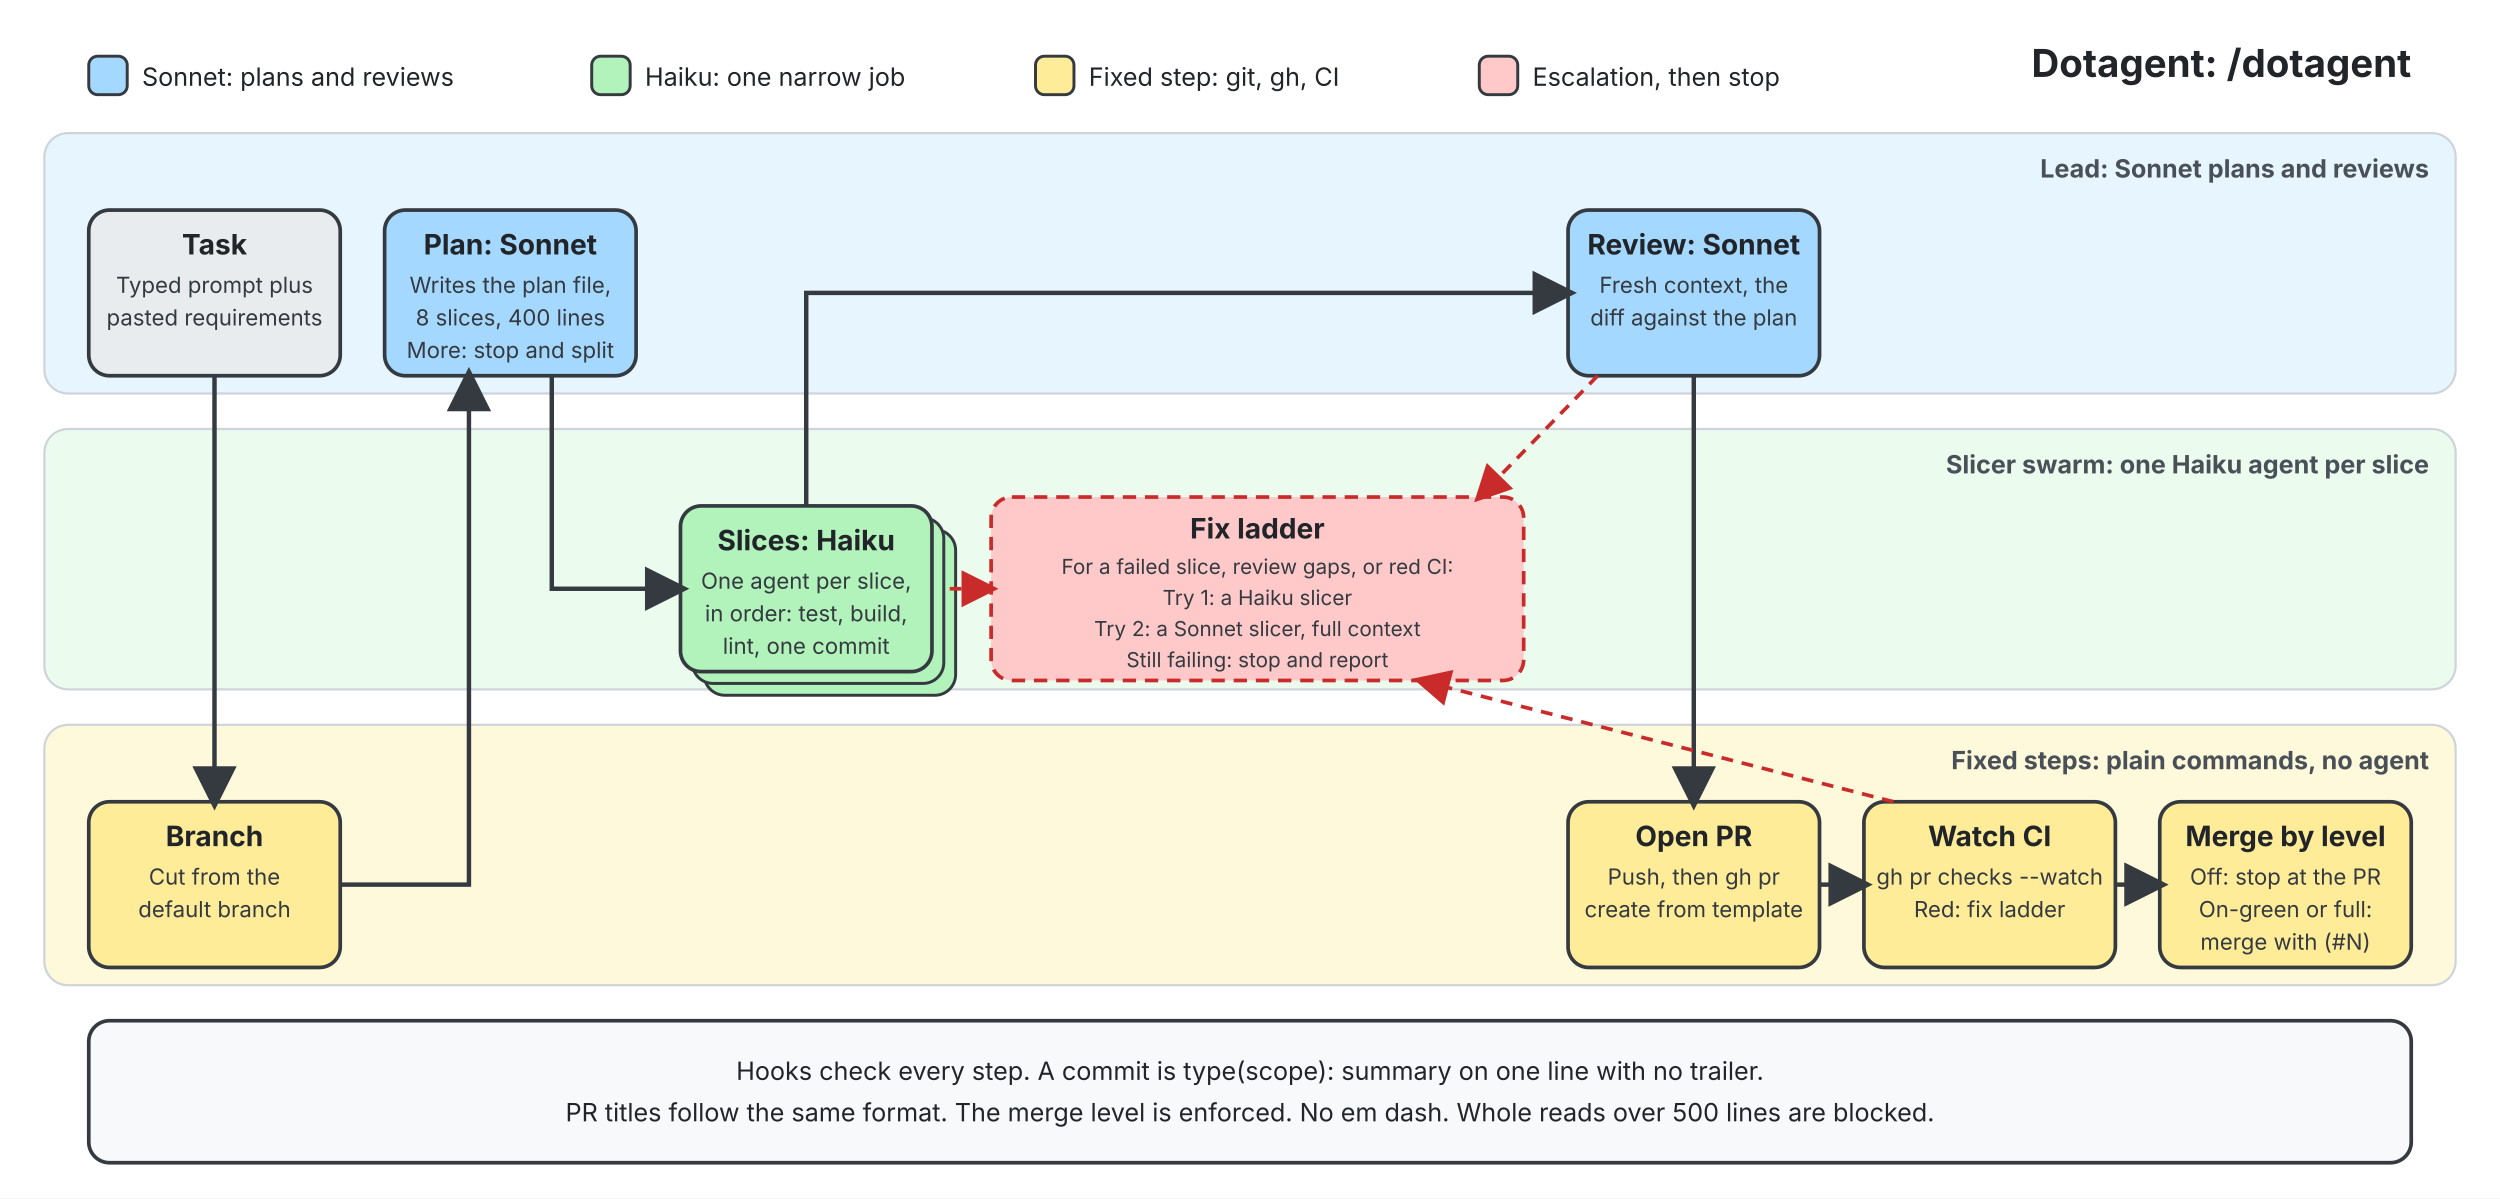
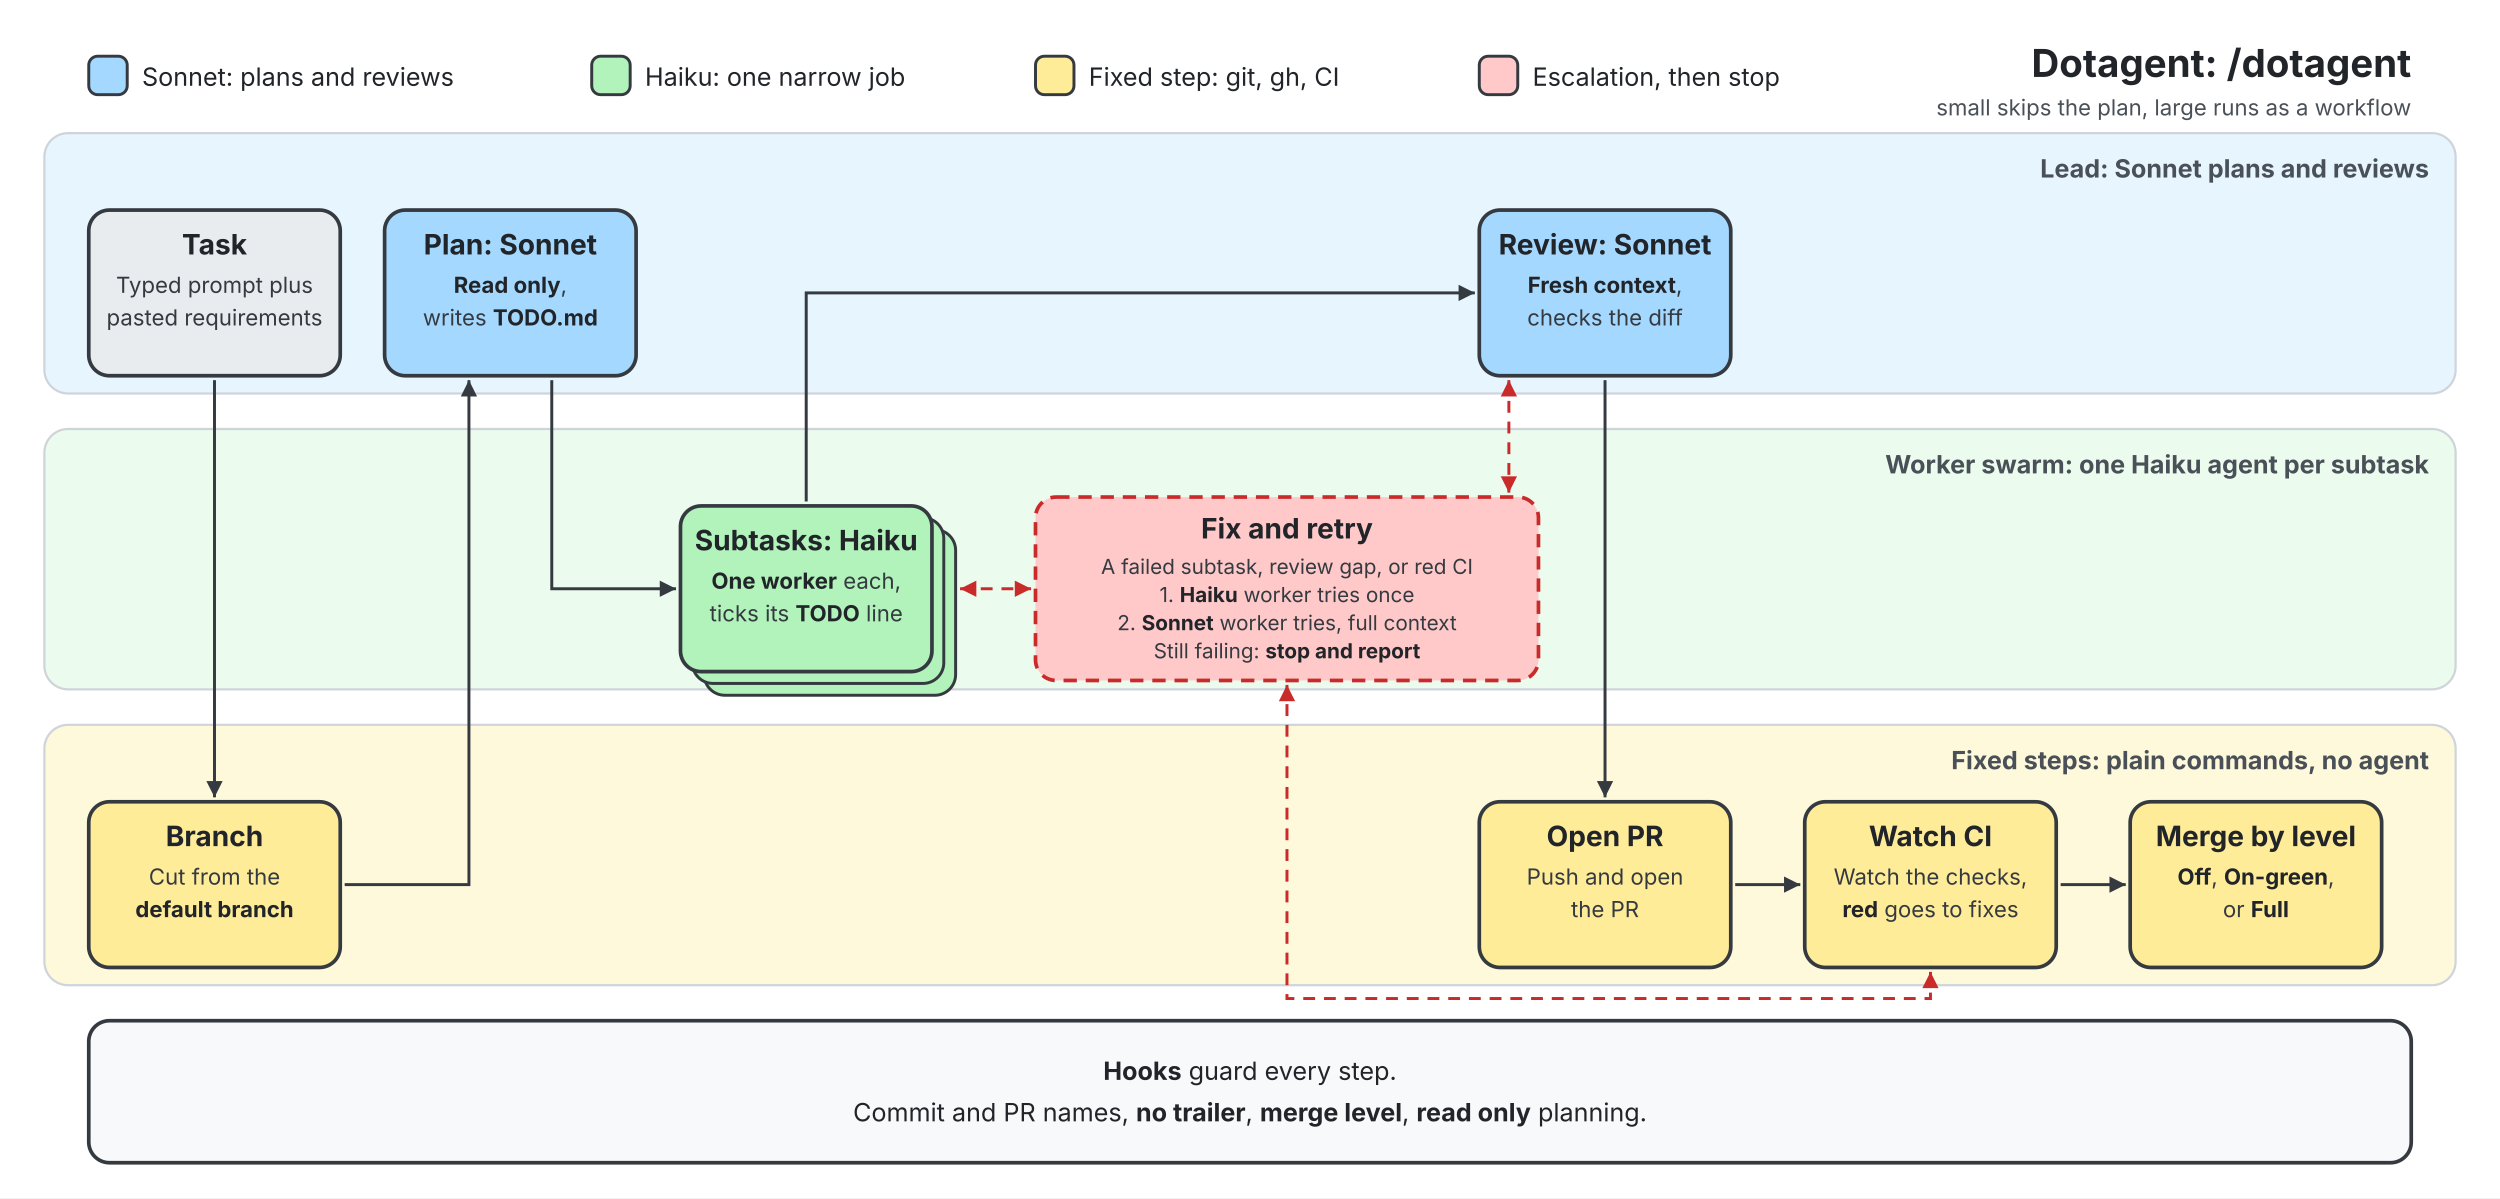
<svg xmlns="http://www.w3.org/2000/svg" viewBox="0 0 1690 810" width="1690" height="810" font-family="Inter, -apple-system, Helvetica Neue, Helvetica, Arial, sans-serif">
  <defs>
-     <marker id="a" markerWidth="10" markerHeight="10" refX="8" refY="5" orient="auto">
+     <marker id="a" viewBox="0 0 10 10" markerUnits="userSpaceOnUse" markerWidth="11" markerHeight="11" refX="10" refY="5" orient="auto-start-reverse">
      <path d="M0,0 L10,5 L0,10 z" fill="#343a40" />
    </marker>
-     <marker id="r" markerWidth="10" markerHeight="10" refX="8" refY="5" orient="auto">
+     <marker id="r" viewBox="0 0 10 10" markerUnits="userSpaceOnUse" markerWidth="11" markerHeight="11" refX="10" refY="5" orient="auto-start-reverse">
      <path d="M0,0 L10,5 L0,10 z" fill="#c92a2a" />
    </marker>
  </defs>
  <rect width="1690" height="810" fill="#ffffff" />
  <text x="1630" y="52" text-anchor="end" font-size="26" font-weight="700" fill="#212529">Dotagent: /dotagent</text>
+   <text x="1630" y="78" text-anchor="end" font-size="15" fill="#495057">small skips the plan, large runs as a workflow</text>
  <rect x="60" y="38" width="26" height="26" rx="6" fill="#a5d8ff" stroke="#343a40" stroke-width="2" />
  <text x="96" y="58" font-size="17" fill="#212529">Sonnet: plans and reviews</text>
  <rect x="400" y="38" width="26" height="26" rx="6" fill="#b2f2bb" stroke="#343a40" stroke-width="2" />
  <text x="436" y="58" font-size="17" fill="#212529">Haiku: one narrow job</text>
  <rect x="700" y="38" width="26" height="26" rx="6" fill="#ffec99" stroke="#343a40" stroke-width="2" />
  <text x="736" y="58" font-size="17" fill="#212529">Fixed step: git, gh, CI</text>
  <rect x="1000" y="38" width="26" height="26" rx="6" fill="#ffc9c9" stroke="#343a40" stroke-width="2" />
  <text x="1036" y="58" font-size="17" fill="#212529">Escalation, then stop</text>
  <rect x="30" y="90" width="1630" height="176" rx="16" fill="#e7f5ff" stroke="#ced4da" stroke-width="1.5" />
  <text x="1642" y="120" text-anchor="end" font-size="17" font-weight="700" fill="#495057">Lead: Sonnet plans and reviews</text>
  <rect x="30" y="290" width="1630" height="176" rx="16" fill="#ebfbee" stroke="#ced4da" stroke-width="1.5" />
-   <text x="1642" y="320" text-anchor="end" font-size="17" font-weight="700" fill="#495057">Slicer swarm: one Haiku agent per slice</text>
+   <text x="1642" y="320" text-anchor="end" font-size="17" font-weight="700" fill="#495057">Worker swarm: one Haiku agent per subtask</text>
  <rect x="30" y="490" width="1630" height="176" rx="16" fill="#fff9db" stroke="#ced4da" stroke-width="1.5" />
  <text x="1642" y="520" text-anchor="end" font-size="17" font-weight="700" fill="#495057">Fixed steps: plain commands, no agent</text>
  <rect x="476" y="358" width="170" height="112" rx="14" fill="#b2f2bb" stroke="#343a40" stroke-width="2" />
  <rect x="468" y="350" width="170" height="112" rx="14" fill="#b2f2bb" stroke="#343a40" stroke-width="2" />
  <rect x="60" y="142" width="170" height="112" rx="14" fill="#e9ecef" stroke="#343a40" stroke-width="2.5" />
  <text x="145" y="172" text-anchor="middle" font-size="19" font-weight="700" fill="#212529">Task</text>
  <text x="145" y="198" text-anchor="middle" font-size="15" fill="#343a40">Typed prompt plus</text>
  <text x="145" y="220" text-anchor="middle" font-size="15" fill="#343a40">pasted requirements</text>
  <rect x="260" y="142" width="170" height="112" rx="14" fill="#a5d8ff" stroke="#343a40" stroke-width="2.5" />
  <text x="345" y="172" text-anchor="middle" font-size="19" font-weight="700" fill="#212529">Plan: Sonnet</text>
-   <text x="345" y="198" text-anchor="middle" font-size="15" fill="#343a40">Writes the plan file,</text>
-   <text x="345" y="220" text-anchor="middle" font-size="15" fill="#343a40">8 slices, 400 lines</text>
-   <text x="345" y="242" text-anchor="middle" font-size="15" fill="#343a40">More: stop and split</text>
-   <rect x="1060" y="142" width="170" height="112" rx="14" fill="#a5d8ff" stroke="#343a40" stroke-width="2.5" />
-   <text x="1145" y="172" text-anchor="middle" font-size="19" font-weight="700" fill="#212529">Review: Sonnet</text>
-   <text x="1145" y="198" text-anchor="middle" font-size="15" fill="#343a40">Fresh context, the</text>
-   <text x="1145" y="220" text-anchor="middle" font-size="15" fill="#343a40">diff against the plan</text>
+   <text x="345" y="198" text-anchor="middle" font-size="15" fill="#343a40">
+     <tspan font-weight="700" fill="#212529">Read only</tspan>,</text>
+   <text x="345" y="220" text-anchor="middle" font-size="15" fill="#343a40">writes <tspan font-weight="700" fill="#212529">TODO.md</tspan>
+   </text>
+   <rect x="1000" y="142" width="170" height="112" rx="14" fill="#a5d8ff" stroke="#343a40" stroke-width="2.5" />
+   <text x="1085" y="172" text-anchor="middle" font-size="19" font-weight="700" fill="#212529">Review: Sonnet</text>
+   <text x="1085" y="198" text-anchor="middle" font-size="15" fill="#343a40">
+     <tspan font-weight="700" fill="#212529">Fresh context</tspan>,</text>
+   <text x="1085" y="220" text-anchor="middle" font-size="15" fill="#343a40">checks the diff</text>
  <rect x="460" y="342" width="170" height="112" rx="14" fill="#b2f2bb" stroke="#343a40" stroke-width="2.5" />
-   <text x="545" y="372" text-anchor="middle" font-size="19" font-weight="700" fill="#212529">Slices: Haiku</text>
-   <text x="545" y="398" text-anchor="middle" font-size="15" fill="#343a40">One agent per slice,</text>
-   <text x="545" y="420" text-anchor="middle" font-size="15" fill="#343a40">in order: test, build,</text>
-   <text x="545" y="442" text-anchor="middle" font-size="15" fill="#343a40">lint, one commit</text>
+   <text x="545" y="372" text-anchor="middle" font-size="19" font-weight="700" fill="#212529">Subtasks: Haiku</text>
+   <text x="545" y="398" text-anchor="middle" font-size="15" fill="#343a40">
+     <tspan font-weight="700" fill="#212529">One worker</tspan> each,</text>
+   <text x="545" y="420" text-anchor="middle" font-size="15" fill="#343a40">ticks its <tspan font-weight="700" fill="#212529">TODO</tspan> line</text>
  <rect x="60" y="542" width="170" height="112" rx="14" fill="#ffec99" stroke="#343a40" stroke-width="2.5" />
  <text x="145" y="572" text-anchor="middle" font-size="19" font-weight="700" fill="#212529">Branch</text>
  <text x="145" y="598" text-anchor="middle" font-size="15" fill="#343a40">Cut from the</text>
-   <text x="145" y="620" text-anchor="middle" font-size="15" fill="#343a40">default branch</text>
-   <rect x="1060" y="542" width="170" height="112" rx="14" fill="#ffec99" stroke="#343a40" stroke-width="2.5" />
-   <text x="1145" y="572" text-anchor="middle" font-size="19" font-weight="700" fill="#212529">Open PR</text>
-   <text x="1145" y="598" text-anchor="middle" font-size="15" fill="#343a40">Push, then gh pr</text>
-   <text x="1145" y="620" text-anchor="middle" font-size="15" fill="#343a40">create from template</text>
-   <rect x="1260" y="542" width="170" height="112" rx="14" fill="#ffec99" stroke="#343a40" stroke-width="2.5" />
-   <text x="1345" y="572" text-anchor="middle" font-size="19" font-weight="700" fill="#212529">Watch CI</text>
-   <text x="1345" y="598" text-anchor="middle" font-size="15" fill="#343a40">gh pr checks --watch</text>
-   <text x="1345" y="620" text-anchor="middle" font-size="15" fill="#343a40">Red: fix ladder</text>
-   <rect x="1460" y="542" width="170" height="112" rx="14" fill="#ffec99" stroke="#343a40" stroke-width="2.5" />
-   <text x="1545" y="572" text-anchor="middle" font-size="19" font-weight="700" fill="#212529">Merge by level</text>
-   <text x="1545" y="598" text-anchor="middle" font-size="15" fill="#343a40">Off: stop at the PR</text>
-   <text x="1545" y="620" text-anchor="middle" font-size="15" fill="#343a40">On-green or full:</text>
-   <text x="1545" y="642" text-anchor="middle" font-size="15" fill="#343a40">merge with (#N)</text>
-   <polyline points="145,254 145,542" fill="none" stroke="#343a40" stroke-width="3" marker-end="url(#a)" />
-   <polyline points="230,598 317,598 317,254" fill="none" stroke="#343a40" stroke-width="3" marker-end="url(#a)" />
-   <polyline points="373,254 373,398 460,398" fill="none" stroke="#343a40" stroke-width="3" marker-end="url(#a)" />
-   <polyline points="545,342 545,198 1060,198" fill="none" stroke="#343a40" stroke-width="3" marker-end="url(#a)" />
-   <polyline points="1145,254 1145,542" fill="none" stroke="#343a40" stroke-width="3" marker-end="url(#a)" />
-   <polyline points="1230,598 1260,598" fill="none" stroke="#343a40" stroke-width="3" marker-end="url(#a)" />
-   <polyline points="1430,598 1460,598" fill="none" stroke="#343a40" stroke-width="3" marker-end="url(#a)" />
-   <rect x="670" y="336" width="360" height="124" rx="14" fill="#ffc9c9" stroke="#c92a2a" stroke-width="2.5" stroke-dasharray="9 6" />
-   <text x="850" y="364" text-anchor="middle" font-size="19" font-weight="700" fill="#212529">Fix ladder</text>
-   <text x="850" y="388" text-anchor="middle" font-size="14" fill="#343a40">For a failed slice, review gaps, or red CI:</text>
-   <text x="850" y="409" text-anchor="middle" font-size="14" fill="#343a40">Try 1: a Haiku slicer</text>
-   <text x="850" y="430" text-anchor="middle" font-size="14" fill="#343a40">Try 2: a Sonnet slicer, full context</text>
-   <text x="850" y="451" text-anchor="middle" font-size="14" fill="#343a40">Still failing: stop and report</text>
-   <polyline points="642,398 670,398" fill="none" stroke="#c92a2a" stroke-width="2.5" stroke-dasharray="8 6" marker-end="url(#r)" />
-   <polyline points="1080,254 1000,336" fill="none" stroke="#c92a2a" stroke-width="2.5" stroke-dasharray="8 6" marker-end="url(#r)" />
-   <polyline points="1280,542 960,460" fill="none" stroke="#c92a2a" stroke-width="2.5" stroke-dasharray="8 6" marker-end="url(#r)" />
+   <text x="145" y="620" text-anchor="middle" font-size="15" fill="#343a40">
+     <tspan font-weight="700" fill="#212529">default branch</tspan>
+   </text>
+   <rect x="1000" y="542" width="170" height="112" rx="14" fill="#ffec99" stroke="#343a40" stroke-width="2.5" />
+   <text x="1085" y="572" text-anchor="middle" font-size="19" font-weight="700" fill="#212529">Open PR</text>
+   <text x="1085" y="598" text-anchor="middle" font-size="15" fill="#343a40">Push and open</text>
+   <text x="1085" y="620" text-anchor="middle" font-size="15" fill="#343a40">the PR</text>
+   <rect x="1220" y="542" width="170" height="112" rx="14" fill="#ffec99" stroke="#343a40" stroke-width="2.5" />
+   <text x="1305" y="572" text-anchor="middle" font-size="19" font-weight="700" fill="#212529">Watch CI</text>
+   <text x="1305" y="598" text-anchor="middle" font-size="15" fill="#343a40">Watch the checks,</text>
+   <text x="1305" y="620" text-anchor="middle" font-size="15" fill="#343a40">
+     <tspan font-weight="700" fill="#212529">red</tspan> goes to fixes</text>
+   <rect x="1440" y="542" width="170" height="112" rx="14" fill="#ffec99" stroke="#343a40" stroke-width="2.5" />
+   <text x="1525" y="572" text-anchor="middle" font-size="19" font-weight="700" fill="#212529">Merge by level</text>
+   <text x="1525" y="598" text-anchor="middle" font-size="15" fill="#343a40">
+     <tspan font-weight="700" fill="#212529">Off</tspan>, <tspan font-weight="700" fill="#212529">On-green</tspan>,</text>
+   <text x="1525" y="620" text-anchor="middle" font-size="15" fill="#343a40">or <tspan font-weight="700" fill="#212529">Full</tspan>
+   </text>
+   <rect x="700" y="336" width="340" height="124" rx="14" fill="#ffc9c9" stroke="#c92a2a" stroke-width="2.5" stroke-dasharray="9 6" />
+   <text x="870" y="364" text-anchor="middle" font-size="19" font-weight="700" fill="#212529">Fix and retry</text>
+   <text x="870" y="388" text-anchor="middle" font-size="14" fill="#343a40">A failed subtask, review gap, or red CI</text>
+   <text x="870" y="407" text-anchor="middle" font-size="14" fill="#343a40">1. <tspan font-weight="700" fill="#212529">Haiku</tspan> worker tries once</text>
+   <text x="870" y="426" text-anchor="middle" font-size="14" fill="#343a40">2. <tspan font-weight="700" fill="#212529">Sonnet</tspan> worker tries, full context</text>
+   <text x="870" y="445" text-anchor="middle" font-size="14" fill="#343a40">Still failing: <tspan font-weight="700" fill="#212529">stop and report</tspan>
+   </text>
+   <polyline points="145,257 145,539" fill="none" stroke="#343a40" stroke-width="2" marker-end="url(#a)" />
+   <polyline points="233,598 317,598 317,257" fill="none" stroke="#343a40" stroke-width="2" marker-end="url(#a)" />
+   <polyline points="373,257 373,398 457,398" fill="none" stroke="#343a40" stroke-width="2" marker-end="url(#a)" />
+   <polyline points="545,339 545,198 997,198" fill="none" stroke="#343a40" stroke-width="2" marker-end="url(#a)" />
+   <polyline points="1085,257 1085,539" fill="none" stroke="#343a40" stroke-width="2" marker-end="url(#a)" />
+   <polyline points="1173,598 1217,598" fill="none" stroke="#343a40" stroke-width="2" marker-end="url(#a)" />
+   <polyline points="1393,598 1437,598" fill="none" stroke="#343a40" stroke-width="2" marker-end="url(#a)" />
+   <polyline points="649,398 697,398" fill="none" stroke="#c92a2a" stroke-width="2" stroke-dasharray="8 6" marker-start="url(#r)" marker-end="url(#r)" />
+   <polyline points="1020,257 1020,333" fill="none" stroke="#c92a2a" stroke-width="2" stroke-dasharray="8 6" marker-start="url(#r)" marker-end="url(#r)" />
+   <polyline points="1305,657 1305,675 870,675 870,463" fill="none" stroke="#c92a2a" stroke-width="2" stroke-dasharray="8 6" marker-start="url(#r)" marker-end="url(#r)" />
  <rect x="60" y="690" width="1570" height="96" rx="14" fill="#f8f9fa" stroke="#343a40" stroke-width="2.5" />
-   <text x="845" y="730" text-anchor="middle" font-size="17" fill="#212529">Hooks check every step. A commit is type(scope): summary on one line with no trailer.</text>
-   <text x="845" y="758" text-anchor="middle" font-size="17" fill="#212529">PR titles follow the same format. The merge level is enforced. No em dash. Whole reads over 500 lines are blocked.</text>
+   <text x="845" y="730" text-anchor="middle" font-size="17" fill="#212529">
+     <tspan font-weight="700" fill="#212529">Hooks</tspan> guard every step.</text>
+   <text x="845" y="758" text-anchor="middle" font-size="17" fill="#212529">Commit and PR names, <tspan font-weight="700" fill="#212529">no trailer</tspan>, <tspan font-weight="700" fill="#212529">merge level</tspan>, <tspan font-weight="700" fill="#212529">read only</tspan> planning.</text>
</svg>
